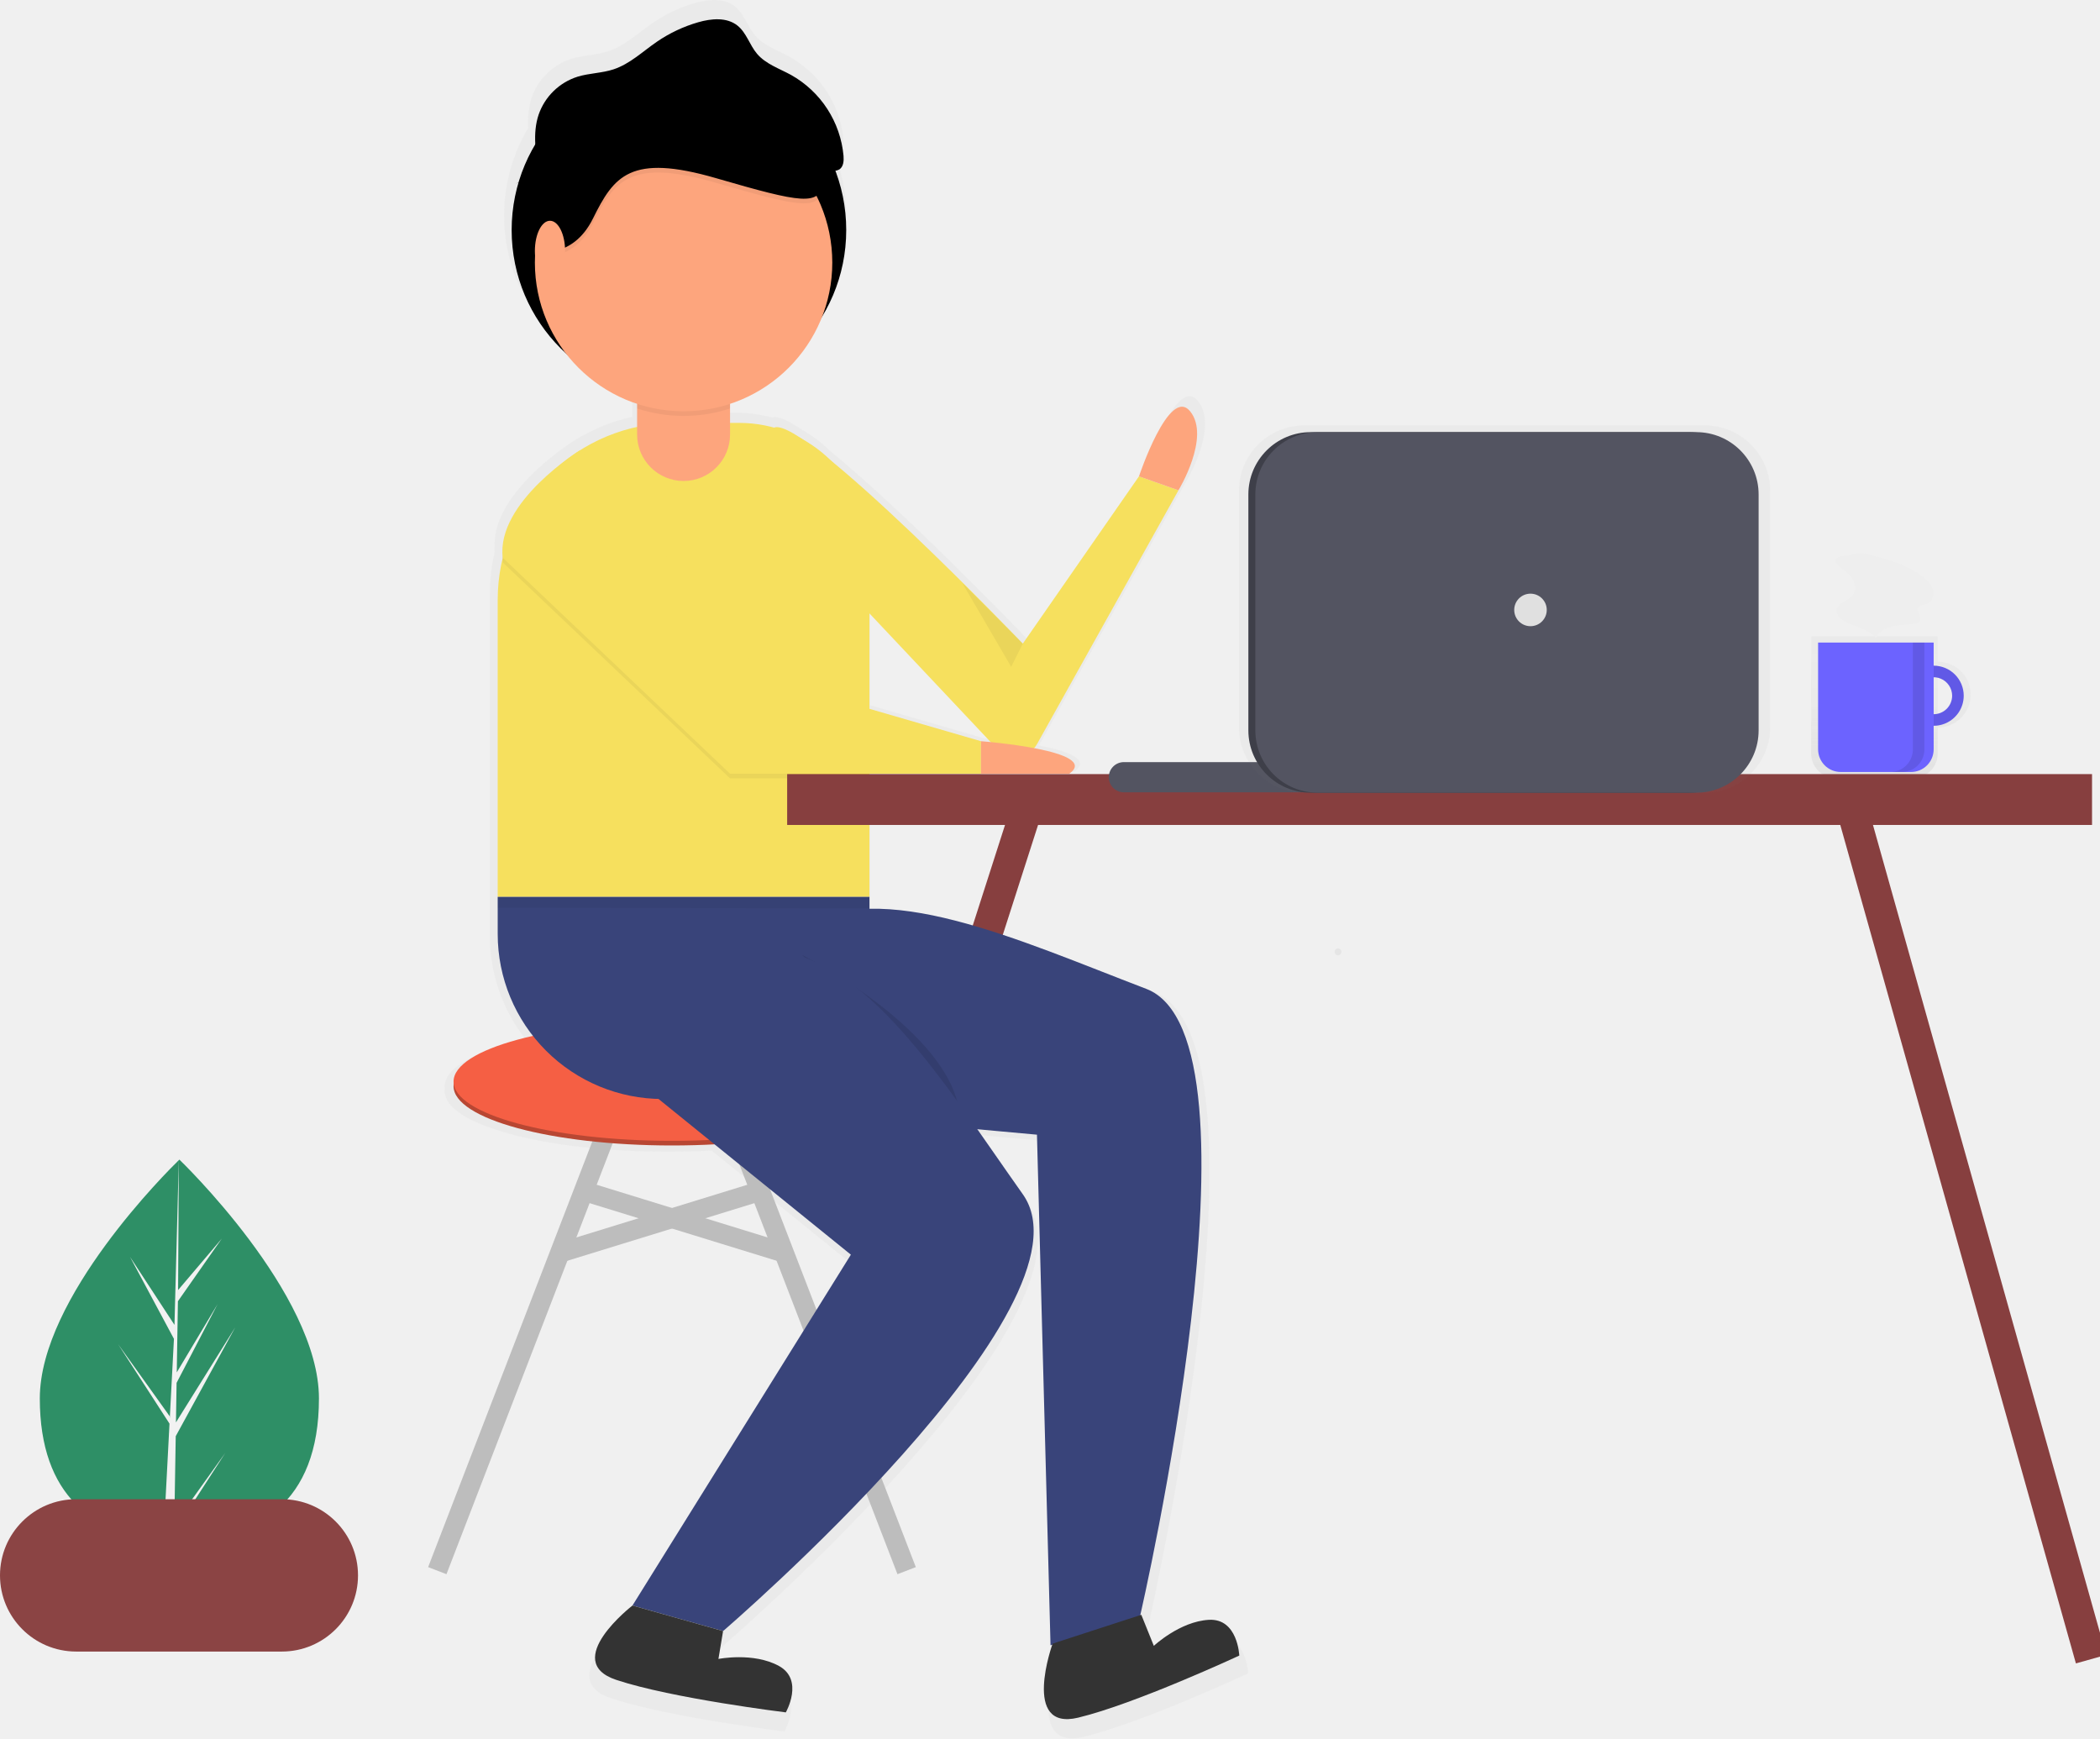
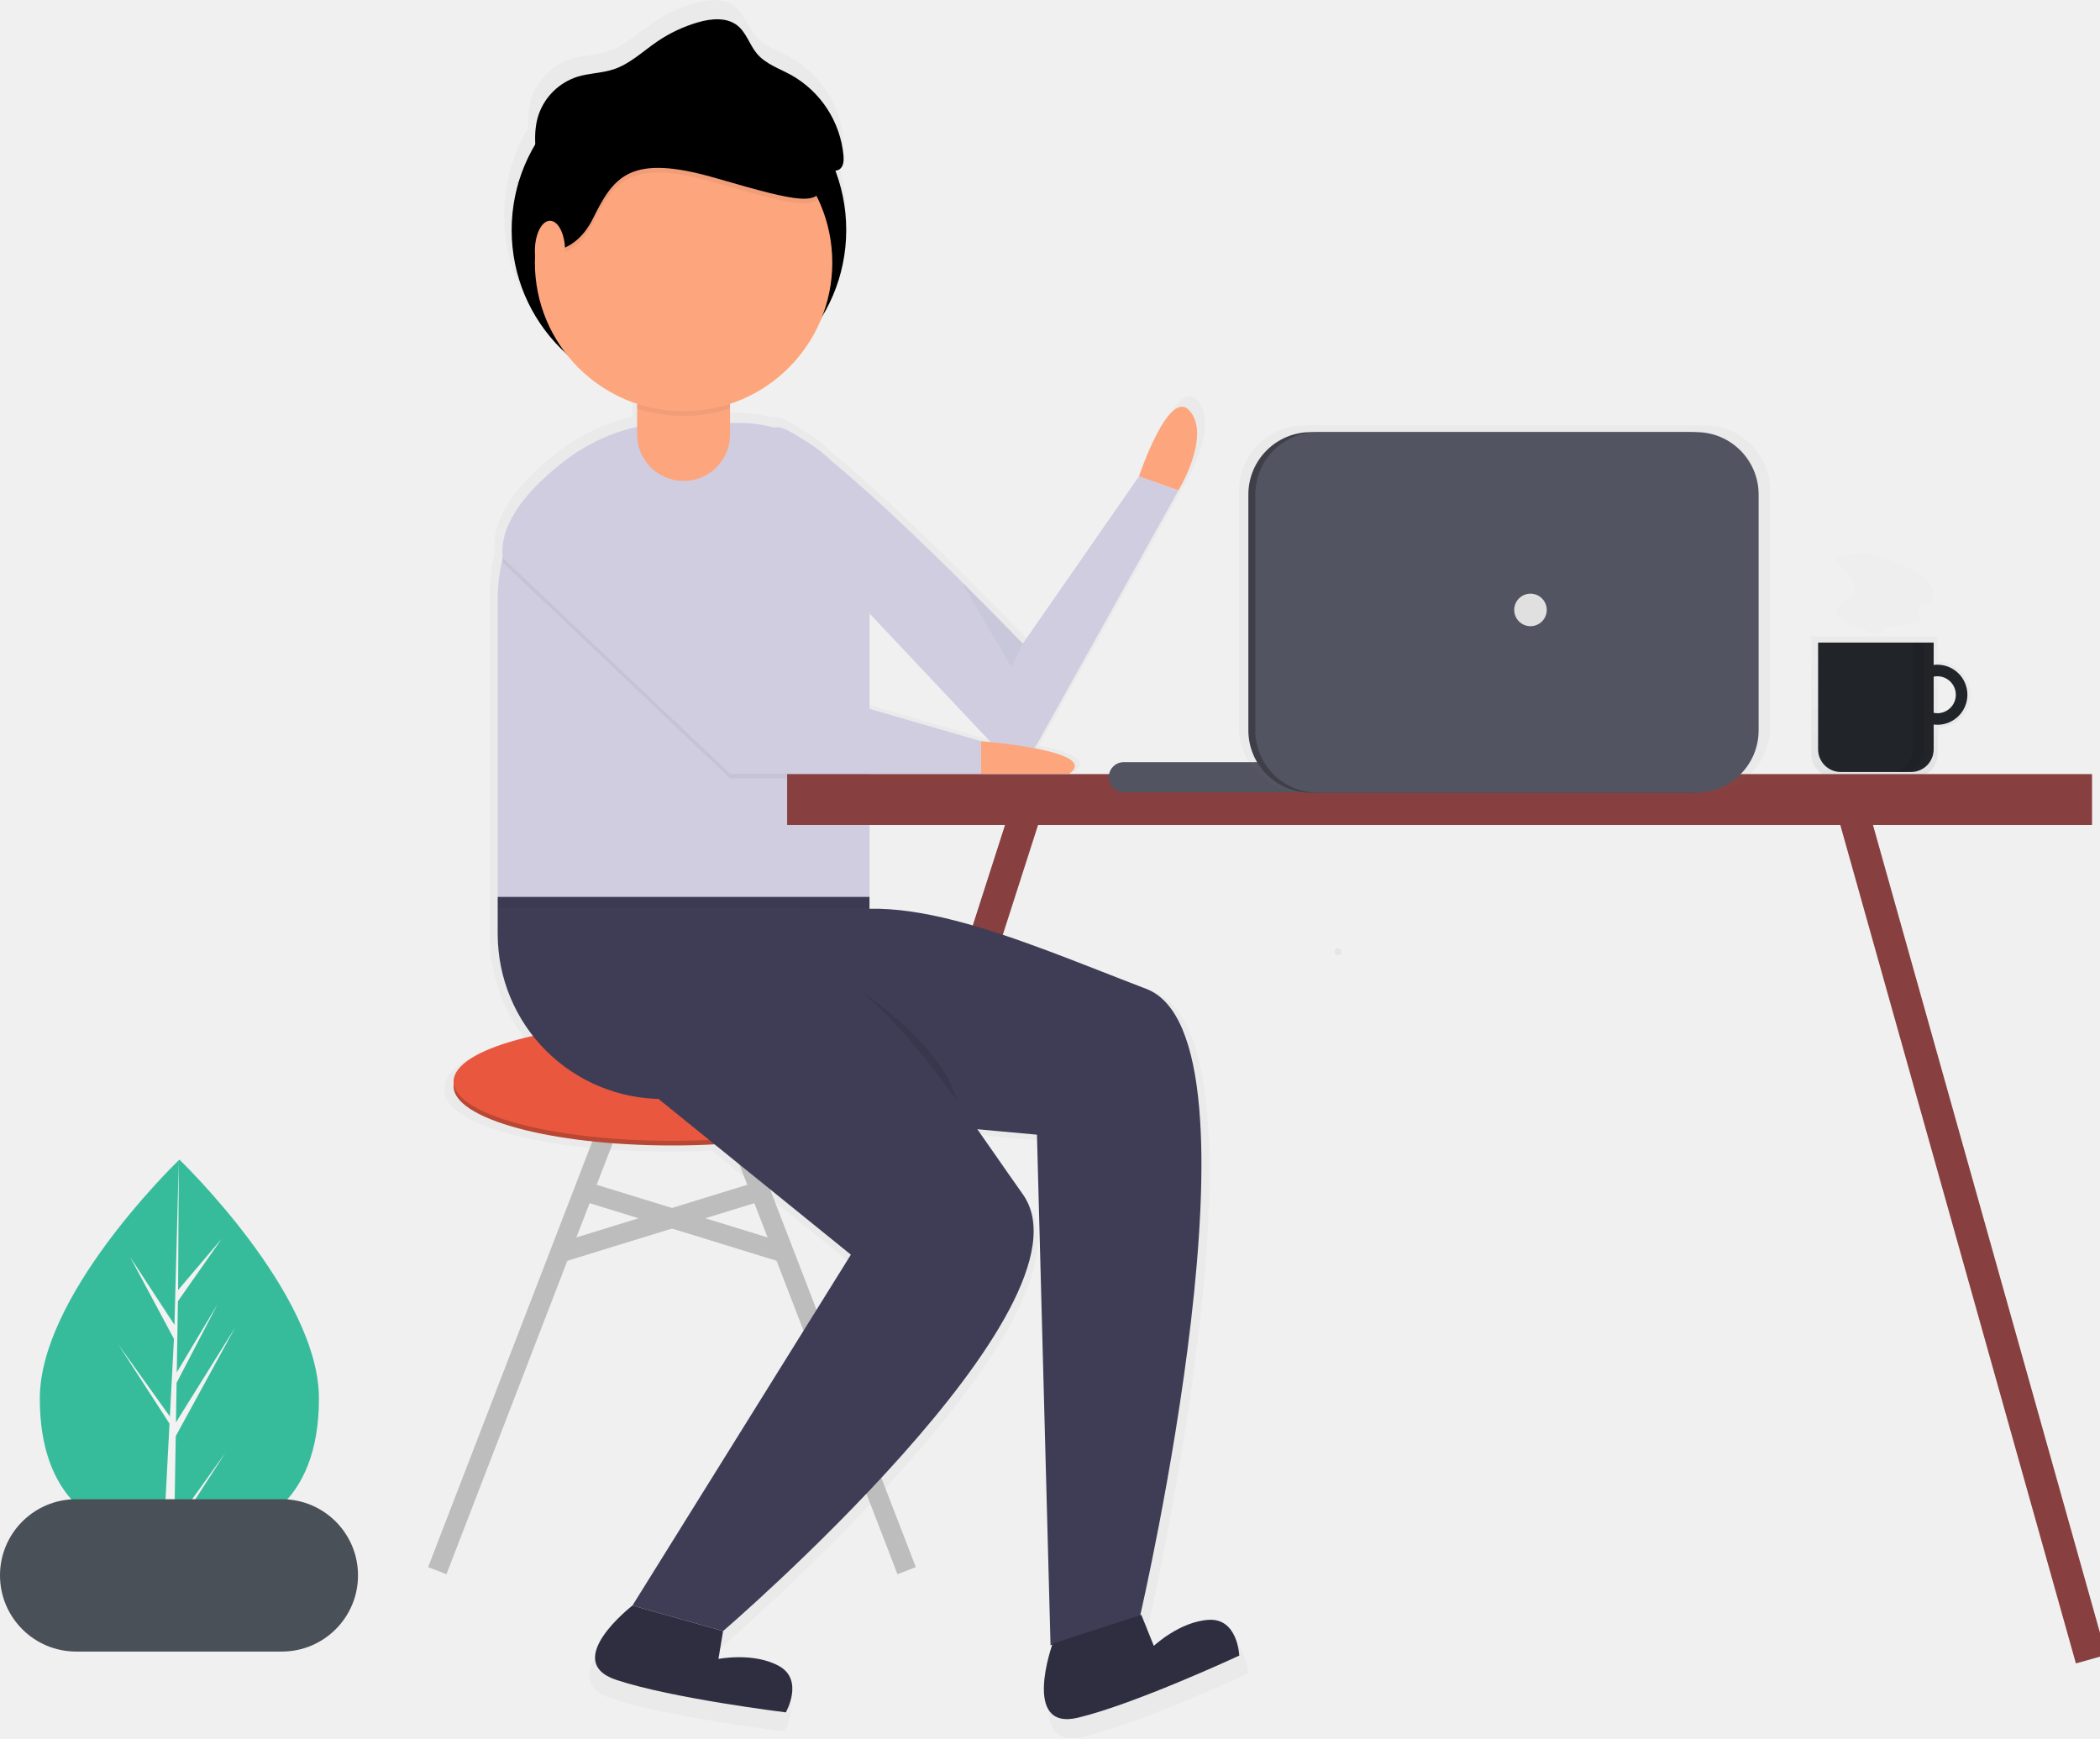
<svg xmlns="http://www.w3.org/2000/svg" width="534" height="442" viewBox="0 0 534 442" fill="none">
  <g clip-path="url(#clip0)">
-     <path d="M81.104 355.563C81.104 382.287 65.214 391.619 45.615 391.619C45.158 391.619 44.704 391.615 44.253 391.602C43.345 391.582 42.445 391.543 41.557 391.479C23.866 390.228 10.123 380.415 10.123 355.563C10.123 329.845 42.988 297.391 45.467 294.982L45.471 294.979C45.565 294.886 45.615 294.839 45.615 294.839C45.615 294.839 81.104 328.836 81.104 355.563Z" fill="#2E8F66" />
+     <path d="M81.104 355.563C81.104 382.287 65.214 391.619 45.615 391.619C45.158 391.619 44.704 391.615 44.253 391.602C43.345 391.582 42.445 391.543 41.557 391.479C23.866 390.228 10.123 380.415 10.123 355.563C10.123 329.845 42.988 297.391 45.467 294.982L45.471 294.979C45.565 294.886 45.615 294.839 45.615 294.839C45.615 294.839 81.104 328.836 81.104 355.563Z" fill="#37BC9B" />
    <path d="M44.32 387.53L57.301 369.396L44.288 389.521L44.253 391.602C43.345 391.582 42.445 391.543 41.557 391.479L42.956 364.742L42.946 364.535L42.97 364.496L43.101 361.97L30.055 341.794L43.141 360.076L43.173 360.611L44.231 340.41L33.062 319.563L44.367 336.861L45.467 294.982L45.471 294.839V294.979L45.289 328.005L56.406 314.912L45.242 330.848L44.949 348.936L55.331 331.579L44.904 351.599L44.741 361.654L59.812 337.493L44.685 365.164L44.32 387.53Z" fill="#F2F2F2" />
    <g opacity="0.7">
      <path opacity="0.7" d="M492.738 168.245V161.809H460.553V191.577C460.553 193.241 461.214 194.837 462.391 196.014C463.568 197.191 465.164 197.852 466.829 197.852H486.462C488.127 197.852 489.723 197.191 490.9 196.014C492.077 194.837 492.738 193.241 492.738 191.577V184.979C494.958 184.979 497.086 184.098 498.655 182.529C500.225 180.96 501.106 178.832 501.106 176.612C501.106 174.393 500.225 172.265 498.655 170.696C497.086 169.127 494.958 168.245 492.738 168.245ZM492.738 181.761V171.464C494.104 171.464 495.414 172.006 496.379 172.972C497.345 173.937 497.888 175.247 497.888 176.612C497.888 177.978 497.345 179.288 496.379 180.253C495.414 181.219 494.104 181.761 492.738 181.761Z" fill="url(#paint0_linear)" />
    </g>
-     <path d="M491.703 169.253C490.191 169.253 488.714 169.701 487.458 170.54C486.201 171.38 485.222 172.573 484.644 173.969C484.065 175.365 483.914 176.901 484.209 178.383C484.504 179.865 485.231 181.226 486.3 182.294C487.368 183.363 488.73 184.09 490.212 184.385C491.694 184.68 493.23 184.528 494.627 183.95C496.023 183.372 497.216 182.393 498.055 181.137C498.895 179.88 499.343 178.403 499.343 176.892C499.343 174.866 498.538 172.923 497.105 171.49C495.672 170.058 493.729 169.253 491.703 169.253ZM491.703 181.593C490.773 181.593 489.864 181.318 489.09 180.801C488.317 180.285 487.715 179.55 487.359 178.691C487.003 177.832 486.91 176.887 487.091 175.975C487.273 175.063 487.72 174.225 488.378 173.568C489.035 172.911 489.873 172.463 490.785 172.281C491.697 172.1 492.643 172.193 493.502 172.549C494.361 172.905 495.095 173.507 495.612 174.28C496.129 175.054 496.404 175.962 496.404 176.892C496.404 178.139 495.909 179.335 495.027 180.217C494.146 181.098 492.95 181.593 491.703 181.593Z" fill="#6C63FF" />
-     <path opacity="0.1" d="M491.703 169.253C490.191 169.253 488.714 169.701 487.458 170.54C486.201 171.38 485.222 172.573 484.644 173.969C484.065 175.365 483.914 176.901 484.209 178.383C484.504 179.865 485.231 181.226 486.3 182.294C487.368 183.363 488.73 184.09 490.212 184.385C491.694 184.68 493.23 184.528 494.627 183.95C496.023 183.372 497.216 182.393 498.055 181.137C498.895 179.88 499.343 178.403 499.343 176.892C499.343 174.866 498.538 172.923 497.105 171.49C495.672 170.058 493.729 169.253 491.703 169.253ZM491.703 181.593C490.773 181.593 489.864 181.318 489.09 180.801C488.317 180.285 487.715 179.55 487.359 178.691C487.003 177.832 486.91 176.887 487.091 175.975C487.273 175.063 487.72 174.225 488.378 173.568C489.035 172.911 489.873 172.463 490.785 172.281C491.697 172.1 492.643 172.193 493.502 172.549C494.361 172.905 495.095 173.507 495.612 174.28C496.129 175.054 496.404 175.962 496.404 176.892C496.404 178.139 495.909 179.335 495.027 180.217C494.146 181.098 492.95 181.593 491.703 181.593Z" fill="black" />
-     <path d="M462.316 163.376H491.703V190.525C491.703 192.053 491.096 193.518 490.015 194.598C488.935 195.678 487.47 196.285 485.942 196.285H468.076C466.549 196.285 465.083 195.678 464.003 194.598C462.923 193.518 462.316 192.053 462.316 190.525V163.376Z" fill="#6C63FF" />
+     <path d="M492.64 169C491.129 169 489.652 169.448 488.396 170.287C487.139 171.127 486.16 172.32 485.582 173.716C485.003 175.112 484.852 176.648 485.147 178.13C485.442 179.612 486.169 180.973 487.238 182.041C488.306 183.11 489.668 183.837 491.15 184.132C492.632 184.427 494.168 184.276 495.564 183.697C496.961 183.119 498.154 182.14 498.993 180.884C499.833 179.627 500.281 178.15 500.281 176.639C500.281 174.613 499.476 172.67 498.043 171.238C496.61 169.805 494.667 169 492.64 169ZM492.64 181.341C491.711 181.341 490.801 181.065 490.028 180.548C489.255 180.032 488.652 179.298 488.297 178.439C487.941 177.58 487.848 176.634 488.029 175.722C488.21 174.81 488.658 173.973 489.316 173.315C489.973 172.658 490.811 172.21 491.723 172.029C492.635 171.847 493.581 171.94 494.44 172.296C495.299 172.652 496.033 173.255 496.55 174.028C497.067 174.801 497.342 175.71 497.342 176.639C497.342 177.886 496.847 179.082 495.965 179.964C495.083 180.845 493.887 181.341 492.64 181.341Z" fill="#212529" />
+     <path d="M462.316 163.376H491.703V190.525C491.703 192.053 491.096 193.518 490.015 194.598C488.935 195.678 487.47 196.285 485.942 196.285H468.076C466.549 196.285 465.083 195.678 464.003 194.598C462.923 193.518 462.316 192.053 462.316 190.525V163.376Z" fill="#212529" />
    <path opacity="0.1" d="M486.413 163.376V190.555C486.413 192.075 485.809 193.532 484.735 194.607C483.66 195.681 482.202 196.285 480.683 196.285H483.621C485.141 196.285 486.599 195.681 487.673 194.607C488.748 193.532 489.352 192.075 489.352 190.555V163.376H486.413Z" fill="black" />
    <path d="M468.115 141.471C467.864 141.479 467.617 141.542 467.393 141.656C467.168 141.77 466.972 141.931 466.817 142.13C466.432 142.828 467.13 143.616 467.768 144.096C468.945 144.983 470.187 145.854 470.987 147.092C471.788 148.33 472.039 150.058 471.164 151.244C470.021 152.794 467.295 153.127 467.032 155.034C466.862 156.258 467.921 157.302 468.993 157.916C471.64 159.432 475.053 159.837 476.97 162.209C477.763 160.579 479.537 159.636 481.306 159.233C483.074 158.831 484.911 158.861 486.704 158.588C486.997 158.582 487.285 158.508 487.543 158.371C487.802 158.233 488.025 158.037 488.194 157.798C488.695 156.781 487.267 155.561 487.76 154.54C488.135 153.763 489.237 153.823 490.042 153.512C491.353 153.005 491.893 151.319 491.521 149.964C491.149 148.609 490.098 147.55 488.994 146.682C486.016 144.342 482.435 142.966 478.813 141.976C477.129 141.516 475.151 140.794 473.402 140.725C471.713 140.657 469.787 141.185 468.115 141.471Z" fill="#EEEEEE" />
    <path d="M261.859 203.224L200.413 394.623" stroke="#873F3F" stroke-width="8" stroke-miterlimit="10" />
    <g opacity="0.7">
      <path opacity="0.7" d="M309.467 416.18C301.908 416.618 295.175 422.949 295.175 422.949L291.919 414.873L291.653 414.96C293.244 407.998 325.606 264.487 293.21 252.115C268.316 242.608 241.912 230.843 221.225 231.285V197.383H250.227V196.175H273.188C277.589 193.032 271.194 190.87 264.046 189.519C264.337 189.186 264.594 188.824 264.812 188.438L301.587 122.47C301.587 122.47 310.046 108.575 304.608 101.929C299.17 95.284 291.315 118.845 291.315 118.845L261.104 162.343C261.104 162.343 230.612 130.567 211.215 114.765C209.062 112.632 206.634 110.797 203.994 109.308C200.453 106.913 197.773 105.672 196.451 106.158C196.438 106.163 196.427 106.172 196.414 106.177C193.474 105.363 190.438 104.951 187.388 104.95H184.971V99.993C190.385 98.205 195.338 95.246 199.477 91.324C203.616 87.403 206.838 82.617 208.915 77.308C212.324 71.663 214.405 65.318 215.003 58.752C215.601 52.185 214.699 45.569 212.366 39.402C212.726 39.359 213.073 39.239 213.383 39.049C214.477 38.345 214.586 36.804 214.48 35.507C214.083 31.154 212.632 26.964 210.251 23.298C207.871 19.631 204.634 16.6 200.819 14.466C197.757 12.792 194.251 11.639 191.994 8.979C190.054 6.693 189.239 3.496 186.892 1.631C184.103 -0.585 180.075 -0.204 176.653 0.785C172.845 1.887 169.237 3.589 165.966 5.827C162.265 8.362 158.924 11.618 154.663 13.021C151.635 14.018 148.352 13.998 145.305 14.935C142.966 15.676 140.834 16.953 139.078 18.666C137.322 20.378 135.991 22.478 135.192 24.797C134.416 27.288 134.122 29.904 134.327 32.505C132.474 35.602 131.015 38.918 129.986 42.377C129.758 42.5 129.529 42.621 129.303 42.748L129.966 42.45C127.655 50.25 127.578 58.541 129.744 66.382C131.91 74.224 136.233 81.3 142.221 86.808C146.952 92.966 153.426 97.561 160.802 99.993V105.99C155.54 107.125 150.519 109.181 145.973 112.063L145.966 112.055C145.966 112.055 145.581 112.293 144.92 112.737C144.854 112.782 144.788 112.826 144.722 112.871C140.251 115.905 125.269 126.991 125.775 138.971C125.755 139.432 125.758 139.894 125.783 140.357C124.965 143.819 124.551 147.365 124.549 150.922V237.861C124.537 247.467 127.766 256.797 133.713 264.341C121.104 267.167 113.068 271.441 113.068 276.223C113.132 276.624 113.132 277.031 113.068 277.432C113.068 285.94 138.497 292.837 169.866 292.837C173.658 292.837 177.363 292.735 180.947 292.543L216.391 321.232L159.594 412.457C159.594 412.457 140.863 426.956 155.364 431.789C169.866 436.622 199.473 440.247 199.473 440.247C199.473 440.247 204.306 431.789 197.66 428.164C191.013 424.539 181.95 426.352 181.95 426.352L183.158 419.102C183.158 419.102 281.647 334.523 261.104 305.524C257.173 299.976 253.243 294.252 249.279 288.617L264.783 290.03L268.311 422.802L268.752 422.659C267.867 425.267 261.603 444.953 275.487 441.622C290.351 438.055 317.396 425.476 317.396 425.476C317.396 425.476 317.025 415.741 309.467 416.18ZM250.227 187.717L221.225 179.298V154.489L252.747 187.947C251.198 187.792 250.227 187.717 250.227 187.717Z" fill="url(#paint1_linear)" />
    </g>
    <path d="M172.644 101.026C196.138 101.026 215.184 81.983 215.184 58.493C215.184 35.002 196.138 15.959 172.644 15.959C149.15 15.959 130.105 35.002 130.105 58.493C130.105 81.983 149.15 101.026 172.644 101.026Z" fill="black" />
-     <path d="M221.092 155.965L253.556 190.422C254.239 191.147 255.084 191.701 256.022 192.039C256.96 192.377 257.965 192.489 258.954 192.366C259.943 192.244 260.89 191.889 261.717 191.332C262.543 190.775 263.227 190.031 263.713 189.161L299.671 124.655L289.627 121.111L260.086 163.644C260.086 163.644 204.627 105.848 196.868 108.706C189.109 111.563 221.092 155.965 221.092 155.965Z" fill="#F6E05E" />
+     <path d="M221.092 155.965L253.556 190.422C254.239 191.147 255.084 191.701 256.022 192.039C256.96 192.377 257.965 192.489 258.954 192.366C259.943 192.244 260.89 191.889 261.717 191.332C262.543 190.775 263.227 190.031 263.713 189.161L299.671 124.655L289.627 121.111L260.086 163.644C260.086 163.644 204.627 105.848 196.868 108.706C189.109 111.563 221.092 155.965 221.092 155.965Z" fill="#D0CDE1" />
    <path d="M159.055 275.294L111.198 399.349" stroke="#BDBDBD" stroke-width="5" stroke-miterlimit="10" />
    <path d="M182.688 275.294L230.545 399.349" stroke="#BDBDBD" stroke-width="5" stroke-miterlimit="10" />
    <path d="M170.872 291.244C201.544 291.244 226.409 284.5 226.409 276.18C226.409 267.86 201.544 261.116 170.872 261.116C140.199 261.116 115.334 267.86 115.334 276.18C115.334 284.5 140.199 291.244 170.872 291.244Z" fill="#B84733" />
-     <path d="M170.872 290.062C201.544 290.062 226.409 283.318 226.409 274.999C226.409 266.679 201.544 259.935 170.872 259.935C140.199 259.935 115.334 266.679 115.334 274.999C115.334 283.318 140.199 290.062 170.872 290.062Z" fill="#F55F44" />
+     <path d="M170.872 290.062C201.544 290.062 226.409 283.318 226.409 274.999C226.409 266.679 201.544 259.935 170.872 259.935C140.199 259.935 115.334 266.679 115.334 274.999C115.334 283.318 140.199 290.062 170.872 290.062Z" fill="#E9573F" />
    <path d="M147.502 302.55L199.903 318.694" stroke="#BDBDBD" stroke-width="5" stroke-miterlimit="10" />
    <path d="M194.241 302.55L141.841 318.694" stroke="#BDBDBD" stroke-width="5" stroke-miterlimit="10" />
-     <path d="M171.518 107.524H188.006C196.781 107.524 205.196 111.009 211.401 117.213C217.606 123.417 221.092 131.832 221.092 140.605V228.035H126.56V152.476C126.56 140.554 131.297 129.12 139.728 120.69C148.159 112.26 159.595 107.524 171.518 107.524Z" fill="#F6E05E" />
-     <path d="M126.56 228.035H221.092V279.429H168.508C157.383 279.429 146.713 275.01 138.846 267.144C130.979 259.279 126.56 248.61 126.56 237.487V228.035Z" fill="#39447A" />
+     <path d="M171.518 107.524H188.006C196.781 107.524 205.196 111.009 211.401 117.213C217.606 123.417 221.092 131.832 221.092 140.605V228.035H126.56V152.476C126.56 140.554 131.297 129.12 139.728 120.69C148.159 112.26 159.595 107.524 171.518 107.524Z" fill="#D0CDE1" />
+     <path d="M126.56 228.035H221.092V279.429H168.508C157.383 279.429 146.713 275.01 138.846 267.144C130.979 259.279 126.56 248.61 126.56 237.487V228.035Z" fill="#3F3D56" />
    <path opacity="0.05" d="M127.837 142.992L185.642 197.907H249.451V189.637L194.505 173.687L147.502 115.652C147.502 115.652 126.159 128.837 127.837 142.992Z" fill="black" />
-     <path d="M127.837 141.81L185.642 196.726H249.451V188.455L194.505 172.505L147.502 114.471C147.502 114.471 126.159 127.656 127.837 141.81Z" fill="#F6E05E" />
+     <path d="M127.837 141.81L185.642 196.726H249.451V188.455L194.505 172.505L147.502 114.471C147.502 114.471 126.159 127.656 127.837 141.81Z" fill="#D0CDE1" />
    <path d="M249.451 188.455C249.451 188.455 280.174 190.818 271.903 196.726H249.451V188.455Z" fill="#FDA57D" />
    <path d="M289.627 121.111C289.627 121.111 297.308 98.072 302.626 104.57C307.943 111.068 299.671 124.655 299.671 124.655L289.627 121.111Z" fill="#FDA57D" />
    <path opacity="0.05" d="M126.56 228.035V230.792L221.092 230.988V228.035H126.56Z" fill="black" />
-     <path d="M200.095 282.704L263.684 288.499L267.134 418.327L289.899 410.916C289.899 410.916 323.946 263.823 291.48 251.425C259.014 239.026 223.92 222.699 202.968 236.005C182.015 249.311 200.095 282.704 200.095 282.704Z" fill="#39447A" />
+     <path d="M200.095 282.704L263.684 288.499L267.134 418.327L289.899 410.916C289.899 410.916 323.946 263.823 291.48 251.425C259.014 239.026 223.92 222.699 202.968 236.005C182.015 249.311 200.095 282.704 200.095 282.704Z" fill="#3F3D56" />
    <path opacity="0.1" d="M203.958 242.803C203.958 242.803 238.817 260.525 243.543 280.611L203.958 242.803Z" fill="black" />
-     <path d="M166.737 278.838L216.365 319.009L160.828 408.21L183.87 414.708C183.87 414.708 280.174 332.005 260.086 303.649C239.998 275.294 219.91 242.213 195.096 241.622C170.281 241.031 166.737 278.838 166.737 278.838Z" fill="#39447A" />
-     <path opacity="0.05" d="M244.725 148.285L257.132 169.552L260.086 163.644L244.725 148.285Z" fill="black" />
-     <path d="M160.828 408.21C160.828 408.21 142.512 422.388 156.692 427.114C170.872 431.84 199.822 435.384 199.822 435.384C199.822 435.384 204.549 427.114 198.05 423.569C191.551 420.025 182.688 421.797 182.688 421.797L183.87 414.708L160.828 408.21Z" fill="#333333" />
-     <path d="M267.662 417.907C267.662 417.907 259.617 440.216 274.151 436.728C288.685 433.241 315.13 420.941 315.13 420.941C315.13 420.941 314.767 411.422 307.377 411.851C299.986 412.279 293.402 418.47 293.402 418.47L290.218 410.573L267.662 417.907Z" fill="#333333" />
+     <path d="M166.737 278.838L216.365 319.009L160.828 408.21L183.87 414.708C183.87 414.708 280.174 332.005 260.086 303.649C239.998 275.294 219.91 242.213 195.096 241.622C170.281 241.031 166.737 278.838 166.737 278.838Z" fill="#3F3D56" />
+     <path opacity="0.05" d="M244.725 148.285L257.132 169.552L260.086 163.644L244.725 148.285Z" fill="black" fill-opacity="0.7" />
+     <path d="M160.828 408.21C160.828 408.21 142.512 422.388 156.692 427.114C170.872 431.84 199.822 435.384 199.822 435.384C199.822 435.384 204.549 427.114 198.05 423.569C191.551 420.025 182.688 421.797 182.688 421.797L183.87 414.708L160.828 408.21Z" fill="#2F2E41" />
+     <path d="M267.662 417.907C267.662 417.907 259.617 440.216 274.151 436.728C288.685 433.241 315.13 420.941 315.13 420.941C315.13 420.941 314.767 411.422 307.377 411.851C299.986 412.279 293.402 418.47 293.402 418.47L290.218 410.573L267.662 417.907Z" fill="#2F2E41" />
    <path d="M173.826 86.848H173.826C167.3 86.848 162.009 92.138 162.009 98.663V110.478C162.009 117.003 167.3 122.292 173.826 122.292H173.826C180.352 122.292 185.642 117.003 185.642 110.478V98.663C185.642 92.138 180.352 86.848 173.826 86.848Z" fill="#FDA57D" />
    <path opacity="0.05" d="M173.826 88.03C170.692 88.03 167.686 89.274 165.47 91.49C163.254 93.706 162.009 96.711 162.009 99.844V103.859C169.685 106.383 177.967 106.383 185.642 103.859V99.844C185.642 96.711 184.397 93.706 182.181 91.49C179.965 89.274 176.96 88.03 173.826 88.03Z" fill="black" />
    <path d="M173.826 104.57C194.709 104.57 211.639 87.643 211.639 66.763C211.639 45.883 194.709 28.956 173.826 28.956C152.942 28.956 136.013 45.883 136.013 66.763C136.013 87.643 152.942 104.57 173.826 104.57Z" fill="#FDA57D" />
    <path opacity="0.05" d="M136.013 65.047C136.013 65.047 145.466 67.483 150.784 56.741C156.101 45.998 160.237 40.139 182.097 46.486C203.958 52.834 208.355 53.609 209.406 47.606C210.124 43.504 202.351 33.541 197.356 27.642C194.919 24.765 190.943 23.048 186.693 23.048H162.009L147.239 29.884L136.013 39.65L133.65 52.834L136.013 65.047Z" fill="black" />
    <path d="M136.013 63.866C136.013 63.866 145.466 66.302 150.784 55.559C156.101 44.817 160.237 38.957 182.097 45.305C203.958 51.653 208.355 52.427 209.406 46.425C210.124 42.323 202.351 32.36 197.356 26.461C194.919 23.584 190.943 21.867 186.693 21.867H162.009L147.239 28.703L136.013 38.469L133.65 51.653L136.013 63.866Z" fill="black" />
    <path d="M139.853 71.489C141.974 71.489 143.694 68.051 143.694 63.809C143.694 59.568 141.974 56.13 139.853 56.13C137.732 56.13 136.013 59.568 136.013 63.809C136.013 68.051 137.732 71.489 139.853 71.489Z" fill="#FDA57D" />
    <path d="M137.109 44.049C136.232 39.103 135.371 33.91 136.967 29.148C137.748 26.881 139.05 24.828 140.767 23.154C142.484 21.479 144.569 20.23 146.855 19.505C149.835 18.59 153.046 18.609 156.006 17.634C160.173 16.262 163.439 13.078 167.059 10.6C170.257 8.411 173.785 6.746 177.508 5.669C180.854 4.702 184.793 4.33 187.52 6.497C189.815 8.32 190.612 11.446 192.509 13.681C194.716 16.282 198.145 17.41 201.138 19.047C204.869 21.134 208.034 24.098 210.362 27.682C212.689 31.267 214.109 35.365 214.497 39.621C214.6 40.889 214.494 42.396 213.424 43.085C212.759 43.423 212.01 43.559 211.269 43.478C196.157 43.262 181.026 43.045 165.976 41.658C161.297 41.227 156.609 40.682 151.914 40.86C144.648 41.143 137.552 43.145 131.209 46.701" fill="black" />
-     <path d="M71.668 381.185H19.37C8.672 381.185 0 389.855 0 400.551V400.551C0 411.247 8.672 419.918 19.37 419.918H71.668C82.365 419.918 91.037 411.247 91.037 400.551C91.037 389.855 82.365 381.185 71.668 381.185Z" fill="#8B4444" />
+     <path d="M71.668 381.185H19.37C8.672 381.185 0 389.855 0 400.551V400.551C0 411.247 8.672 419.918 19.37 419.918H71.668C82.365 419.918 91.037 411.247 91.037 400.551C91.037 389.855 82.365 381.185 71.668 381.185Z" fill="#495057" />
    <path d="M340.241 242.902C340.471 242.894 340.689 242.797 340.848 242.632C341.008 242.466 341.097 242.245 341.097 242.016C341.097 241.786 341.008 241.565 340.848 241.4C340.689 241.234 340.471 241.137 340.241 241.13C340.012 241.137 339.794 241.234 339.634 241.4C339.475 241.565 339.385 241.786 339.385 242.016C339.385 242.245 339.475 242.466 339.634 242.632C339.794 242.797 340.012 242.894 340.241 242.902Z" fill="url(#paint2_linear)" />
    <path d="M470.279 203.224L531.725 421.851" stroke="#873F3F" stroke-width="8" stroke-miterlimit="10" />
    <path d="M531.974 196.821H200.164V209.75H531.974V196.821Z" fill="#873F3F" />
    <path d="M332.462 193.772H285.787C283.666 193.772 281.947 195.491 281.947 197.612V197.612C281.947 199.732 283.666 201.452 285.787 201.452H332.462C334.583 201.452 336.302 199.732 336.302 197.612C336.302 195.491 334.583 193.772 332.462 193.772Z" fill="#535461" />
    <g opacity="0.7">
      <path opacity="0.7" d="M433.458 108.151H331.706C322.497 108.151 315.033 115.614 315.033 124.821V184.877C315.033 194.084 322.497 201.547 331.706 201.547H433.458C442.666 201.547 450.13 194.084 450.13 184.877V124.821C450.13 115.614 442.666 108.151 433.458 108.151Z" fill="url(#paint3_linear)" />
    </g>
    <path d="M429.564 109.874H333.296C324.54 109.874 317.441 116.971 317.441 125.726V185.695C317.441 194.45 324.54 201.547 333.296 201.547H429.564C438.321 201.547 445.419 194.45 445.419 185.695V125.726C445.419 116.971 438.321 109.874 429.564 109.874Z" fill="#3E3F49" />
    <path d="M431.337 109.874H335.069C326.312 109.874 319.214 116.971 319.214 125.726V185.695C319.214 194.45 326.312 201.547 335.069 201.547H431.337C440.093 201.547 447.192 194.45 447.192 185.695V125.726C447.192 116.971 440.093 109.874 431.337 109.874Z" fill="#535461" />
    <path d="M389.181 159.214C391.465 159.214 393.317 157.362 393.317 155.079C393.317 152.795 391.465 150.943 389.181 150.943C386.897 150.943 385.046 152.795 385.046 155.079C385.046 157.362 386.897 159.214 389.181 159.214Z" fill="#E0E0E0" />
  </g>
  <defs>
    <linearGradient id="paint0_linear" x1="480.83" y1="197.852" x2="480.83" y2="161.809" gradientUnits="userSpaceOnUse">
      <stop stop-color="#808080" stop-opacity="0.25" />
      <stop offset="0.535" stop-color="#808080" stop-opacity="0.12" />
      <stop offset="1" stop-color="#808080" stop-opacity="0.1" />
    </linearGradient>
    <linearGradient id="paint1_linear" x1="105157" y1="364256" x2="105157" y2="33544.4" gradientUnits="userSpaceOnUse">
      <stop stop-color="#808080" stop-opacity="0.25" />
      <stop offset="0.535" stop-color="#808080" stop-opacity="0.12" />
      <stop offset="1" stop-color="#808080" stop-opacity="0.1" />
    </linearGradient>
    <linearGradient id="paint2_linear" x1="1581.84" y1="1104.33" x2="1581.84" y2="1099.02" gradientUnits="userSpaceOnUse">
      <stop stop-color="#808080" stop-opacity="0.25" />
      <stop offset="0.535" stop-color="#808080" stop-opacity="0.12" />
      <stop offset="1" stop-color="#808080" stop-opacity="0.1" />
    </linearGradient>
    <linearGradient id="paint3_linear" x1="87795.9" y1="31973" x2="87795.9" y2="17206.9" gradientUnits="userSpaceOnUse">
      <stop stop-color="#808080" stop-opacity="0.25" />
      <stop offset="0.535" stop-color="#808080" stop-opacity="0.12" />
      <stop offset="1" stop-color="#808080" stop-opacity="0.1" />
    </linearGradient>
    <clipPath id="clip0">
      <rect width="534" height="442" fill="white" />
    </clipPath>
  </defs>
</svg>
